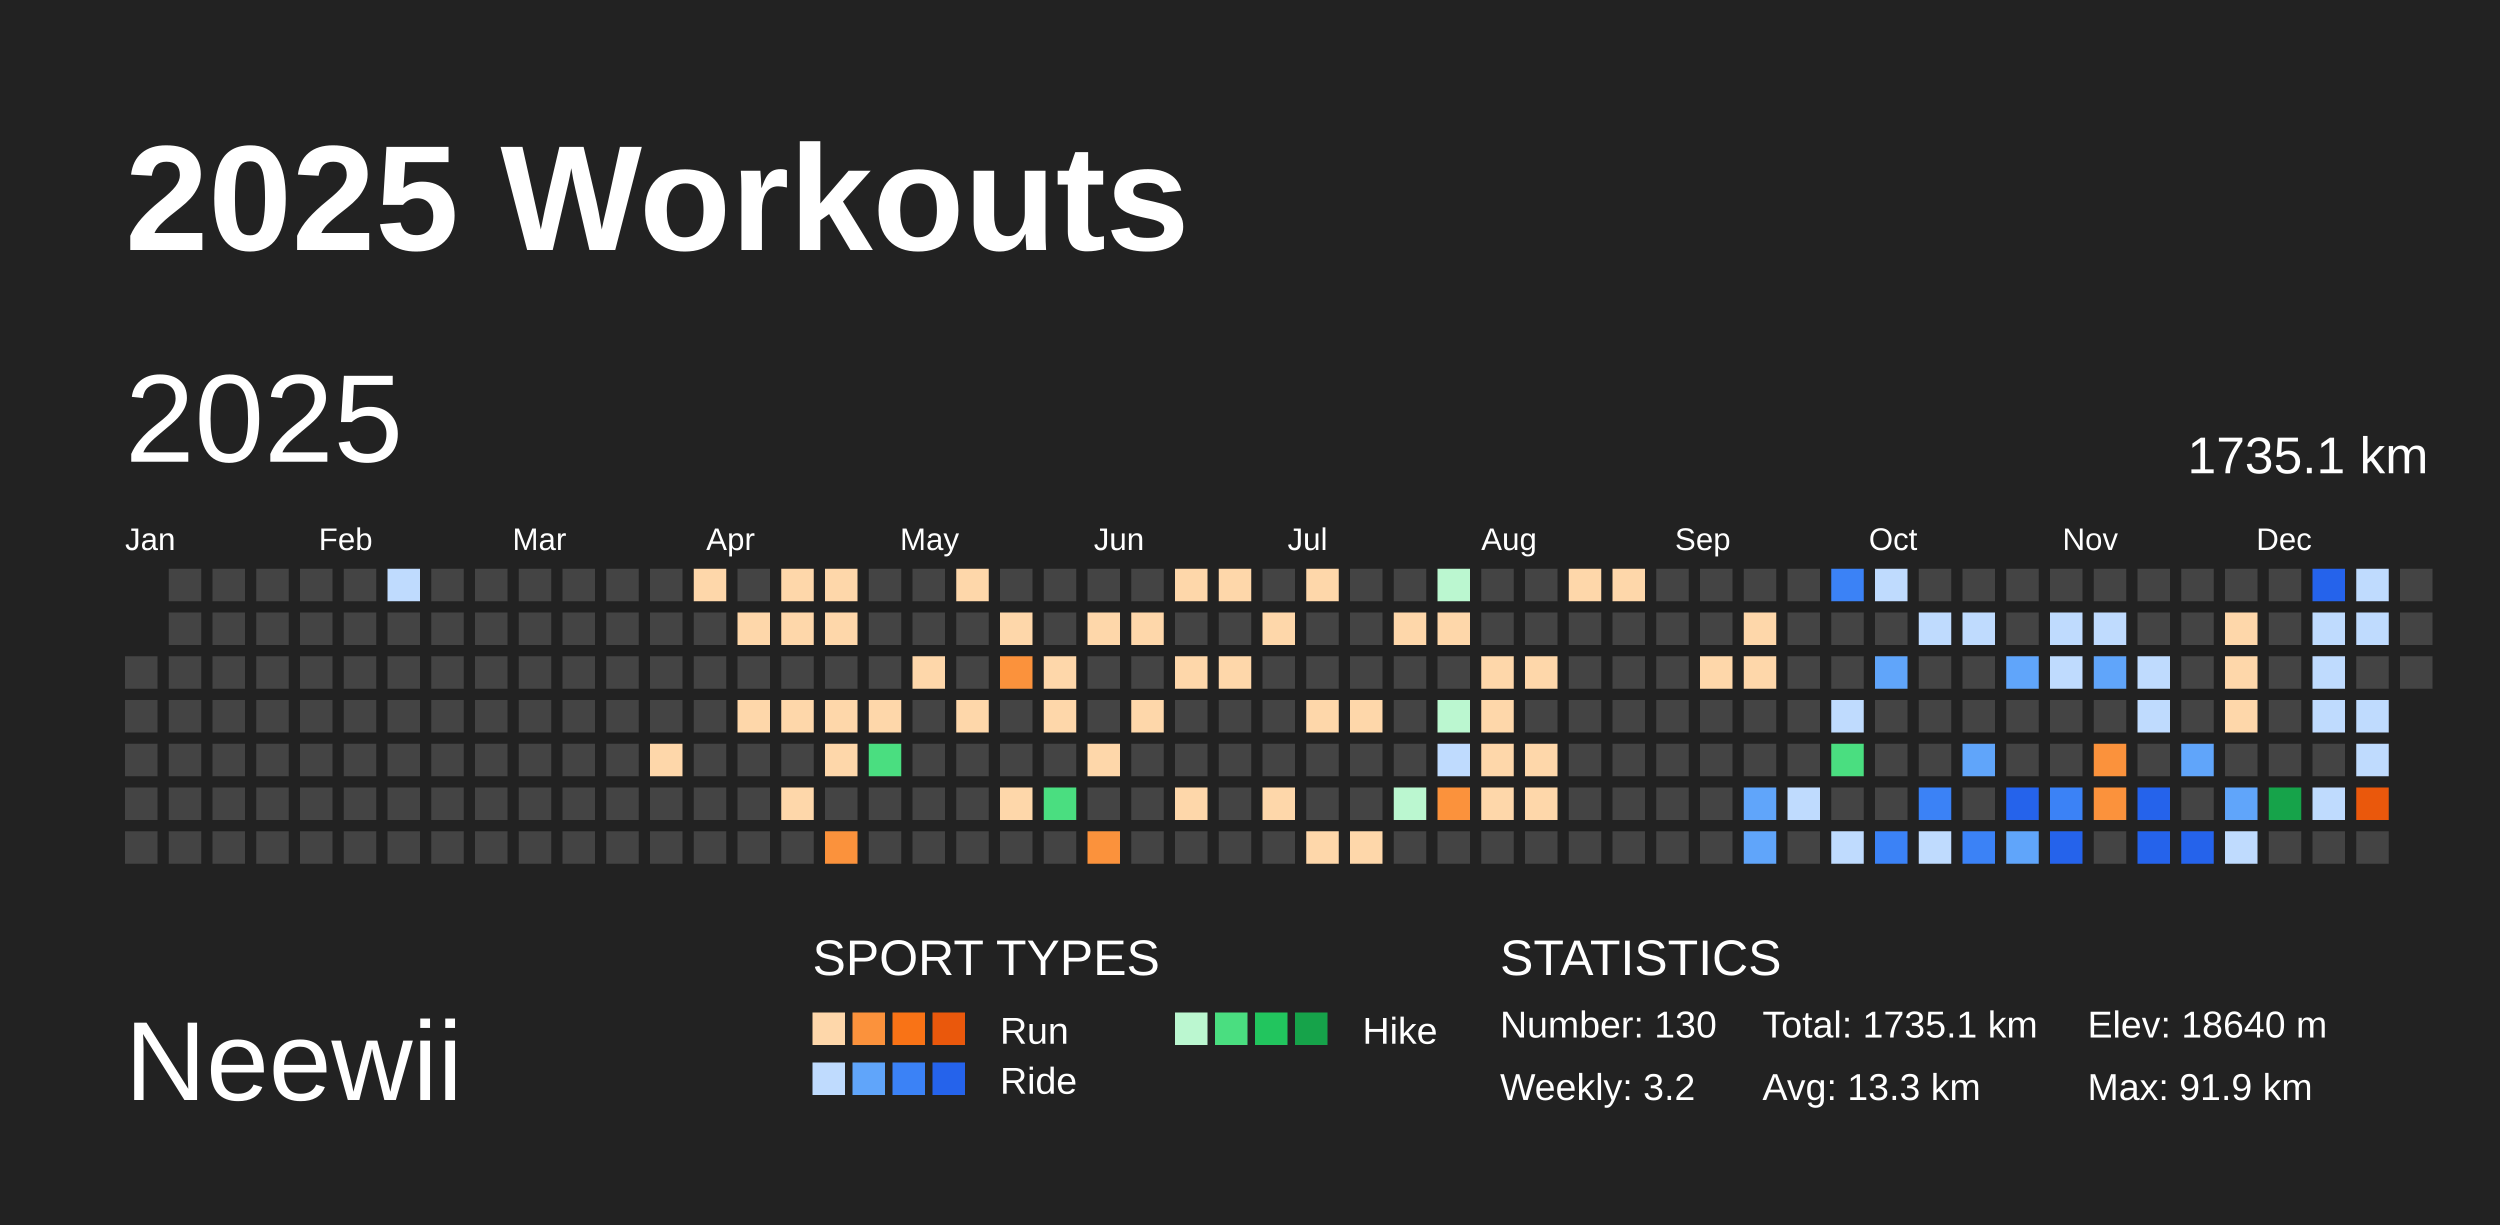
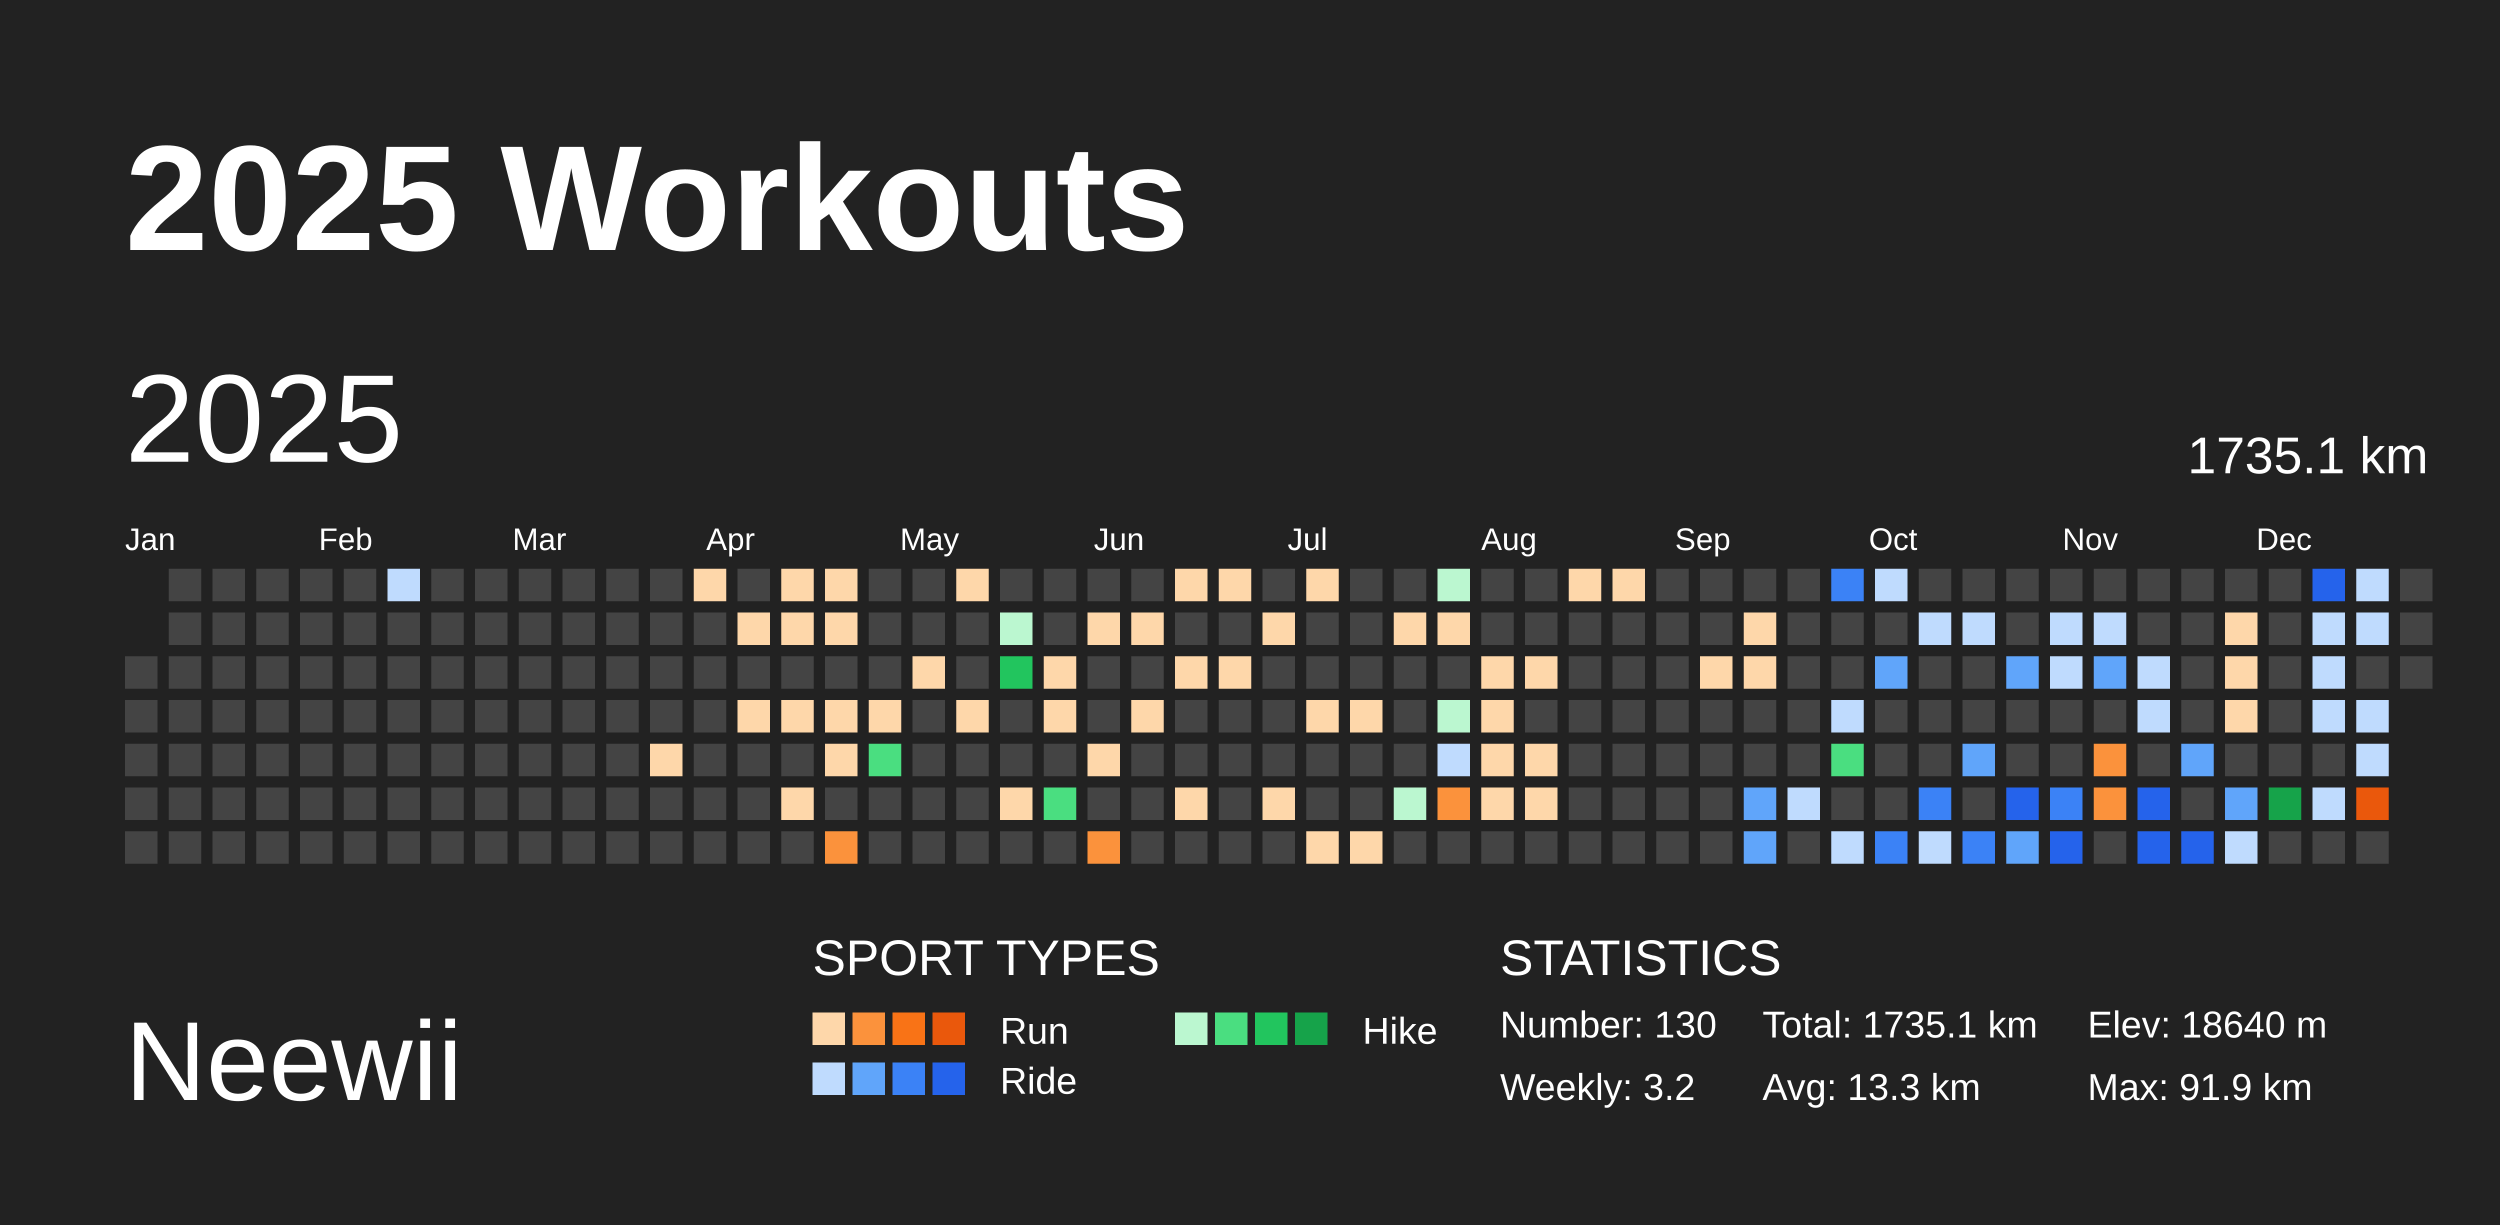
<svg xmlns="http://www.w3.org/2000/svg" baseProfile="full" height="98mm" version="1.1" viewBox="0,0,200,98" width="200mm">
  <defs />
  <rect fill="#222222" height="98" width="200" x="0" y="0" />
  <text fill="#FFFFFF" style="font-size:12px; font-family:Arial; font-weight:bold;" x="10" y="20">2025 Workouts</text>
  <text fill="#FFFFFF" style="font-size:9px; font-family:Arial" x="10" y="88">Neewii</text>
  <text fill="#FFFFFF" style="font-size:4px; font-family:Arial" x="65" y="78">SPORT TYPES</text>
  <rect fill="#fed7aa" height="2.6" width="2.6" x="65.0" y="81" />
  <rect fill="#fb923c" height="2.6" width="2.6" x="68.2" y="81" />
  <rect fill="#f97316" height="2.6" width="2.6" x="71.4" y="81" />
  <rect fill="#ea580c" height="2.6" width="2.6" x="74.6" y="81" />
  <text fill="#FFFFFF" style="font-size:3px; font-family:Arial" x="80" y="83.5">Run</text>
  <rect fill="#bbf7d0" height="2.6" width="2.6" x="94.0" y="81" />
  <rect fill="#4ade80" height="2.6" width="2.6" x="97.2" y="81" />
  <rect fill="#22c55e" height="2.6" width="2.6" x="100.4" y="81" />
  <rect fill="#16a34a" height="2.6" width="2.6" x="103.6" y="81" />
  <text fill="#FFFFFF" style="font-size:3px; font-family:Arial" x="109" y="83.5">Hike</text>
  <rect fill="#bfdbfe" height="2.6" width="2.6" x="65.0" y="85" />
  <rect fill="#60a5fa" height="2.6" width="2.6" x="68.2" y="85" />
  <rect fill="#3b82f6" height="2.6" width="2.6" x="71.4" y="85" />
  <rect fill="#2563eb" height="2.6" width="2.6" x="74.6" y="85" />
  <text fill="#FFFFFF" style="font-size:3px; font-family:Arial" x="80" y="87.5">Ride</text>
  <text fill="#FFFFFF" style="font-size:4px; font-family:Arial" x="120" y="78">STATISTICS</text>
  <text fill="#FFFFFF" style="font-size:3px; font-family:Arial" x="120" y="83">Number: 130</text>
  <text fill="#FFFFFF" style="font-size:3px; font-family:Arial" x="120" y="88">Weekly: 3.2</text>
  <text fill="#FFFFFF" style="font-size:3px; font-family:Arial" x="141" y="83">Total: 1735.1 km</text>
  <text fill="#FFFFFF" style="font-size:3px; font-family:Arial" x="141" y="88">Avg: 13.3 km</text>
  <text fill="#FFFFFF" style="font-size:3px; font-family:Arial" x="167" y="83">Elev: 18640 m</text>
  <text fill="#FFFFFF" style="font-size:3px; font-family:Arial" x="167" y="88">Max: 91.9 km</text>
  <text dominant-baseline="hanging" fill="#FFFFFF" style="font-size:10.0px; font-family:Arial;" x="10" y="30">2025</text>
  <text dominant-baseline="hanging" fill="#FFFFFF" style="font-size:4.125px; font-family:Arial;" x="175" y="35">1735.1 km</text>
  <text fill="#FFFFFF" style="font-size:2.5px; font-family:Arial" x="10.0" y="44">Jan</text>
  <text fill="#FFFFFF" style="font-size:2.5px; font-family:Arial" x="25.5" y="44">Feb</text>
  <text fill="#FFFFFF" style="font-size:2.5px; font-family:Arial" x="41.0" y="44">Mar</text>
  <text fill="#FFFFFF" style="font-size:2.5px; font-family:Arial" x="56.5" y="44">Apr</text>
  <text fill="#FFFFFF" style="font-size:2.5px; font-family:Arial" x="72.0" y="44">May</text>
  <text fill="#FFFFFF" style="font-size:2.5px; font-family:Arial" x="87.5" y="44">Jun</text>
  <text fill="#FFFFFF" style="font-size:2.5px; font-family:Arial" x="103.0" y="44">Jul</text>
  <text fill="#FFFFFF" style="font-size:2.5px; font-family:Arial" x="118.5" y="44">Aug</text>
  <text fill="#FFFFFF" style="font-size:2.5px; font-family:Arial" x="134.0" y="44">Sep</text>
  <text fill="#FFFFFF" style="font-size:2.5px; font-family:Arial" x="149.5" y="44">Oct</text>
  <text fill="#FFFFFF" style="font-size:2.5px; font-family:Arial" x="165.0" y="44">Nov</text>
  <text fill="#FFFFFF" style="font-size:2.5px; font-family:Arial" x="180.5" y="44">Dec</text>
  <rect fill="#444444" height="2.6" width="2.6" x="10.0" y="52.5" />
  <rect fill="#444444" height="2.6" width="2.6" x="10.0" y="56.0" />
  <rect fill="#444444" height="2.6" width="2.6" x="10.0" y="59.5" />
  <rect fill="#444444" height="2.6" width="2.6" x="10.0" y="63.0" />
  <rect fill="#444444" height="2.6" width="2.6" x="10.0" y="66.5" />
  <rect fill="#444444" height="2.6" width="2.6" x="13.5" y="45.5" />
  <rect fill="#444444" height="2.6" width="2.6" x="13.5" y="49.0" />
  <rect fill="#444444" height="2.6" width="2.6" x="13.5" y="52.5" />
  <rect fill="#444444" height="2.6" width="2.6" x="13.5" y="56.0" />
  <rect fill="#444444" height="2.6" width="2.6" x="13.5" y="59.5" />
  <rect fill="#444444" height="2.6" width="2.6" x="13.5" y="63.0" />
  <rect fill="#444444" height="2.6" width="2.6" x="13.5" y="66.5" />
  <rect fill="#444444" height="2.6" width="2.6" x="17.0" y="45.5" />
  <rect fill="#444444" height="2.6" width="2.6" x="17.0" y="49.0" />
  <rect fill="#444444" height="2.6" width="2.6" x="17.0" y="52.5" />
  <rect fill="#444444" height="2.6" width="2.6" x="17.0" y="56.0" />
  <rect fill="#444444" height="2.6" width="2.6" x="17.0" y="59.5" />
  <rect fill="#444444" height="2.6" width="2.6" x="17.0" y="63.0" />
  <rect fill="#444444" height="2.6" width="2.6" x="17.0" y="66.5" />
  <rect fill="#444444" height="2.6" width="2.6" x="20.5" y="45.5" />
  <rect fill="#444444" height="2.6" width="2.6" x="20.5" y="49.0" />
  <rect fill="#444444" height="2.6" width="2.6" x="20.5" y="52.5" />
  <rect fill="#444444" height="2.6" width="2.6" x="20.5" y="56.0" />
  <rect fill="#444444" height="2.6" width="2.6" x="20.5" y="59.5" />
  <rect fill="#444444" height="2.6" width="2.6" x="20.5" y="63.0" />
  <rect fill="#444444" height="2.6" width="2.6" x="20.5" y="66.5" />
  <rect fill="#444444" height="2.6" width="2.6" x="24.0" y="45.5" />
  <rect fill="#444444" height="2.6" width="2.6" x="24.0" y="49.0" />
  <rect fill="#444444" height="2.6" width="2.6" x="24.0" y="52.5" />
  <rect fill="#444444" height="2.6" width="2.6" x="24.0" y="56.0" />
  <rect fill="#444444" height="2.6" width="2.6" x="24.0" y="59.5" />
  <rect fill="#444444" height="2.6" width="2.6" x="24.0" y="63.0" />
  <rect fill="#444444" height="2.6" width="2.6" x="24.0" y="66.5" />
  <rect fill="#444444" height="2.6" width="2.6" x="27.5" y="45.5" />
  <rect fill="#444444" height="2.6" width="2.6" x="27.5" y="49.0" />
  <rect fill="#444444" height="2.6" width="2.6" x="27.5" y="52.5" />
  <rect fill="#444444" height="2.6" width="2.6" x="27.5" y="56.0" />
  <rect fill="#444444" height="2.6" width="2.6" x="27.5" y="59.5" />
  <rect fill="#444444" height="2.6" width="2.6" x="27.5" y="63.0" />
  <rect fill="#444444" height="2.6" width="2.6" x="27.5" y="66.5" />
  <rect fill="#bfdbfe" height="2.6" width="2.6" x="31.0" y="45.5" />
  <rect fill="#444444" height="2.6" width="2.6" x="31.0" y="49.0" />
  <rect fill="#444444" height="2.6" width="2.6" x="31.0" y="52.5" />
  <rect fill="#444444" height="2.6" width="2.6" x="31.0" y="56.0" />
  <rect fill="#444444" height="2.6" width="2.6" x="31.0" y="59.5" />
  <rect fill="#444444" height="2.6" width="2.6" x="31.0" y="63.0" />
  <rect fill="#444444" height="2.6" width="2.6" x="31.0" y="66.5" />
  <rect fill="#444444" height="2.6" width="2.6" x="34.5" y="45.5" />
  <rect fill="#444444" height="2.6" width="2.6" x="34.5" y="49.0" />
  <rect fill="#444444" height="2.6" width="2.6" x="34.5" y="52.5" />
  <rect fill="#444444" height="2.6" width="2.6" x="34.5" y="56.0" />
  <rect fill="#444444" height="2.6" width="2.6" x="34.5" y="59.5" />
  <rect fill="#444444" height="2.6" width="2.6" x="34.5" y="63.0" />
  <rect fill="#444444" height="2.6" width="2.6" x="34.5" y="66.5" />
  <rect fill="#444444" height="2.6" width="2.6" x="38.0" y="45.5" />
  <rect fill="#444444" height="2.6" width="2.6" x="38.0" y="49.0" />
  <rect fill="#444444" height="2.6" width="2.6" x="38.0" y="52.5" />
  <rect fill="#444444" height="2.6" width="2.6" x="38.0" y="56.0" />
  <rect fill="#444444" height="2.6" width="2.6" x="38.0" y="59.5" />
  <rect fill="#444444" height="2.6" width="2.6" x="38.0" y="63.0" />
  <rect fill="#444444" height="2.6" width="2.6" x="38.0" y="66.5" />
  <rect fill="#444444" height="2.6" width="2.6" x="41.5" y="45.5" />
  <rect fill="#444444" height="2.6" width="2.6" x="41.5" y="49.0" />
  <rect fill="#444444" height="2.6" width="2.6" x="41.5" y="52.5" />
  <rect fill="#444444" height="2.6" width="2.6" x="41.5" y="56.0" />
  <rect fill="#444444" height="2.6" width="2.6" x="41.5" y="59.5" />
  <rect fill="#444444" height="2.6" width="2.6" x="41.5" y="63.0" />
  <rect fill="#444444" height="2.6" width="2.6" x="41.5" y="66.5" />
  <rect fill="#444444" height="2.6" width="2.6" x="45.0" y="45.5" />
  <rect fill="#444444" height="2.6" width="2.6" x="45.0" y="49.0" />
  <rect fill="#444444" height="2.6" width="2.6" x="45.0" y="52.5" />
  <rect fill="#444444" height="2.6" width="2.6" x="45.0" y="56.0" />
  <rect fill="#444444" height="2.6" width="2.6" x="45.0" y="59.5" />
  <rect fill="#444444" height="2.6" width="2.6" x="45.0" y="63.0" />
  <rect fill="#444444" height="2.6" width="2.6" x="45.0" y="66.5" />
  <rect fill="#444444" height="2.6" width="2.6" x="48.5" y="45.5" />
  <rect fill="#444444" height="2.6" width="2.6" x="48.5" y="49.0" />
  <rect fill="#444444" height="2.6" width="2.6" x="48.5" y="52.5" />
  <rect fill="#444444" height="2.6" width="2.6" x="48.5" y="56.0" />
  <rect fill="#444444" height="2.6" width="2.6" x="48.5" y="59.5" />
  <rect fill="#444444" height="2.6" width="2.6" x="48.5" y="63.0" />
  <rect fill="#444444" height="2.6" width="2.6" x="48.5" y="66.5" />
  <rect fill="#444444" height="2.6" width="2.6" x="52.0" y="45.5" />
  <rect fill="#444444" height="2.6" width="2.6" x="52.0" y="49.0" />
  <rect fill="#444444" height="2.6" width="2.6" x="52.0" y="52.5" />
  <rect fill="#444444" height="2.6" width="2.6" x="52.0" y="56.0" />
  <rect fill="#fed7aa" height="2.6" width="2.6" x="52.0" y="59.5" />
  <rect fill="#444444" height="2.6" width="2.6" x="52.0" y="63.0" />
  <rect fill="#444444" height="2.6" width="2.6" x="52.0" y="66.5" />
  <rect fill="#fed7aa" height="2.6" width="2.6" x="55.5" y="45.5" />
  <rect fill="#444444" height="2.6" width="2.6" x="55.5" y="49.0" />
  <rect fill="#444444" height="2.6" width="2.6" x="55.5" y="52.5" />
  <rect fill="#444444" height="2.6" width="2.6" x="55.5" y="56.0" />
  <rect fill="#444444" height="2.6" width="2.6" x="55.5" y="59.5" />
  <rect fill="#444444" height="2.6" width="2.6" x="55.5" y="63.0" />
  <rect fill="#444444" height="2.6" width="2.6" x="55.5" y="66.5" />
  <rect fill="#444444" height="2.6" width="2.6" x="59.0" y="45.5" />
  <rect fill="#fed7aa" height="2.6" width="2.6" x="59.0" y="49.0" />
  <rect fill="#444444" height="2.6" width="2.6" x="59.0" y="52.5" />
  <rect fill="#fed7aa" height="2.6" width="2.6" x="59.0" y="56.0" />
  <rect fill="#444444" height="2.6" width="2.6" x="59.0" y="59.5" />
  <rect fill="#444444" height="2.6" width="2.6" x="59.0" y="63.0" />
  <rect fill="#444444" height="2.6" width="2.6" x="59.0" y="66.5" />
  <rect fill="#fed7aa" height="2.6" width="2.6" x="62.5" y="45.5" />
  <rect fill="#fed7aa" height="2.6" width="2.6" x="62.5" y="49.0" />
  <rect fill="#444444" height="2.6" width="2.6" x="62.5" y="52.5" />
  <rect fill="#fed7aa" height="2.6" width="2.6" x="62.5" y="56.0" />
  <rect fill="#444444" height="2.6" width="2.6" x="62.5" y="59.5" />
  <rect fill="#fed7aa" height="2.6" width="2.6" x="62.5" y="63.0" />
  <rect fill="#444444" height="2.6" width="2.6" x="62.5" y="66.5" />
  <rect fill="#fed7aa" height="2.6" width="2.6" x="66.0" y="45.5" />
  <rect fill="#fed7aa" height="2.6" width="2.6" x="66.0" y="49.0" />
  <rect fill="#444444" height="2.6" width="2.6" x="66.0" y="52.5" />
  <rect fill="#fed7aa" height="2.6" width="2.6" x="66.0" y="56.0" />
  <rect fill="#fed7aa" height="2.6" width="2.6" x="66.0" y="59.5" />
  <rect fill="#444444" height="2.6" width="2.6" x="66.0" y="63.0" />
  <rect fill="#fb923c" height="2.6" width="2.6" x="66.0" y="66.5" />
  <rect fill="#444444" height="2.6" width="2.6" x="69.5" y="45.5" />
  <rect fill="#444444" height="2.6" width="2.6" x="69.5" y="49.0" />
  <rect fill="#444444" height="2.6" width="2.6" x="69.5" y="52.5" />
  <rect fill="#fed7aa" height="2.6" width="2.6" x="69.5" y="56.0" />
  <rect fill="#4ade80" height="2.6" width="2.6" x="69.5" y="59.5" />
  <rect fill="#444444" height="2.6" width="2.6" x="69.5" y="63.0" />
  <rect fill="#444444" height="2.6" width="2.6" x="69.5" y="66.5" />
  <rect fill="#444444" height="2.6" width="2.6" x="73.0" y="45.5" />
  <rect fill="#444444" height="2.6" width="2.6" x="73.0" y="49.0" />
  <rect fill="#fed7aa" height="2.6" width="2.6" x="73.0" y="52.5" />
  <rect fill="#444444" height="2.6" width="2.6" x="73.0" y="56.0" />
  <rect fill="#444444" height="2.6" width="2.6" x="73.0" y="59.5" />
  <rect fill="#444444" height="2.6" width="2.6" x="73.0" y="63.0" />
  <rect fill="#444444" height="2.6" width="2.6" x="73.0" y="66.5" />
  <rect fill="#fed7aa" height="2.6" width="2.6" x="76.5" y="45.5" />
  <rect fill="#444444" height="2.6" width="2.6" x="76.5" y="49.0" />
  <rect fill="#444444" height="2.6" width="2.6" x="76.5" y="52.5" />
  <rect fill="#fed7aa" height="2.6" width="2.6" x="76.5" y="56.0" />
  <rect fill="#444444" height="2.6" width="2.6" x="76.5" y="59.5" />
  <rect fill="#444444" height="2.6" width="2.6" x="76.5" y="63.0" />
  <rect fill="#444444" height="2.6" width="2.6" x="76.5" y="66.5" />
  <rect fill="#444444" height="2.6" width="2.6" x="80.0" y="45.5" />
-   <rect fill="#fed7aa" height="2.6" width="2.6" x="80.0" y="49.0" />
-   <rect fill="#fb923c" height="2.6" width="2.6" x="80.0" y="52.5" />
+   <rect fill="#bbf7d0" height="2.6" width="2.6" x="80.0" y="49.0" />
+   <rect fill="#22c55e" height="2.6" width="2.6" x="80.0" y="52.5" />
  <rect fill="#444444" height="2.6" width="2.6" x="80.0" y="56.0" />
  <rect fill="#444444" height="2.6" width="2.6" x="80.0" y="59.5" />
  <rect fill="#fed7aa" height="2.6" width="2.6" x="80.0" y="63.0" />
  <rect fill="#444444" height="2.6" width="2.6" x="80.0" y="66.5" />
  <rect fill="#444444" height="2.6" width="2.6" x="83.5" y="45.5" />
  <rect fill="#444444" height="2.6" width="2.6" x="83.5" y="49.0" />
  <rect fill="#fed7aa" height="2.6" width="2.6" x="83.5" y="52.5" />
  <rect fill="#fed7aa" height="2.6" width="2.6" x="83.5" y="56.0" />
  <rect fill="#444444" height="2.6" width="2.6" x="83.5" y="59.5" />
  <rect fill="#4ade80" height="2.6" width="2.6" x="83.5" y="63.0" />
  <rect fill="#444444" height="2.6" width="2.6" x="83.5" y="66.5" />
  <rect fill="#444444" height="2.6" width="2.6" x="87.0" y="45.5" />
  <rect fill="#fed7aa" height="2.6" width="2.6" x="87.0" y="49.0" />
  <rect fill="#444444" height="2.6" width="2.6" x="87.0" y="52.5" />
  <rect fill="#444444" height="2.6" width="2.6" x="87.0" y="56.0" />
  <rect fill="#fed7aa" height="2.6" width="2.6" x="87.0" y="59.5" />
  <rect fill="#444444" height="2.6" width="2.6" x="87.0" y="63.0" />
  <rect fill="#fb923c" height="2.6" width="2.6" x="87.0" y="66.5" />
  <rect fill="#444444" height="2.6" width="2.6" x="90.5" y="45.5" />
  <rect fill="#fed7aa" height="2.6" width="2.6" x="90.5" y="49.0" />
  <rect fill="#444444" height="2.6" width="2.6" x="90.5" y="52.5" />
  <rect fill="#fed7aa" height="2.6" width="2.6" x="90.5" y="56.0" />
  <rect fill="#444444" height="2.6" width="2.6" x="90.5" y="59.5" />
  <rect fill="#444444" height="2.6" width="2.6" x="90.5" y="63.0" />
  <rect fill="#444444" height="2.6" width="2.6" x="90.5" y="66.5" />
  <rect fill="#fed7aa" height="2.6" width="2.6" x="94.0" y="45.5" />
  <rect fill="#444444" height="2.6" width="2.6" x="94.0" y="49.0" />
  <rect fill="#fed7aa" height="2.6" width="2.6" x="94.0" y="52.5" />
  <rect fill="#444444" height="2.6" width="2.6" x="94.0" y="56.0" />
  <rect fill="#444444" height="2.6" width="2.6" x="94.0" y="59.5" />
  <rect fill="#fed7aa" height="2.6" width="2.6" x="94.0" y="63.0" />
  <rect fill="#444444" height="2.6" width="2.6" x="94.0" y="66.5" />
  <rect fill="#fed7aa" height="2.6" width="2.6" x="97.5" y="45.5" />
  <rect fill="#444444" height="2.6" width="2.6" x="97.5" y="49.0" />
  <rect fill="#fed7aa" height="2.6" width="2.6" x="97.5" y="52.5" />
  <rect fill="#444444" height="2.6" width="2.6" x="97.5" y="56.0" />
  <rect fill="#444444" height="2.6" width="2.6" x="97.5" y="59.5" />
  <rect fill="#444444" height="2.6" width="2.6" x="97.5" y="63.0" />
  <rect fill="#444444" height="2.6" width="2.6" x="97.5" y="66.5" />
  <rect fill="#444444" height="2.6" width="2.6" x="101.0" y="45.5" />
  <rect fill="#fed7aa" height="2.6" width="2.6" x="101.0" y="49.0" />
  <rect fill="#444444" height="2.6" width="2.6" x="101.0" y="52.5" />
  <rect fill="#444444" height="2.6" width="2.6" x="101.0" y="56.0" />
  <rect fill="#444444" height="2.6" width="2.6" x="101.0" y="59.5" />
  <rect fill="#fed7aa" height="2.6" width="2.6" x="101.0" y="63.0" />
  <rect fill="#444444" height="2.6" width="2.6" x="101.0" y="66.5" />
  <rect fill="#fed7aa" height="2.6" width="2.6" x="104.5" y="45.5" />
  <rect fill="#444444" height="2.6" width="2.6" x="104.5" y="49.0" />
  <rect fill="#444444" height="2.6" width="2.6" x="104.5" y="52.5" />
  <rect fill="#fed7aa" height="2.6" width="2.6" x="104.5" y="56.0" />
  <rect fill="#444444" height="2.6" width="2.6" x="104.5" y="59.5" />
  <rect fill="#444444" height="2.6" width="2.6" x="104.5" y="63.0" />
  <rect fill="#fed7aa" height="2.6" width="2.6" x="104.5" y="66.5" />
  <rect fill="#444444" height="2.6" width="2.6" x="108.0" y="45.5" />
  <rect fill="#444444" height="2.6" width="2.6" x="108.0" y="49.0" />
  <rect fill="#444444" height="2.6" width="2.6" x="108.0" y="52.5" />
  <rect fill="#fed7aa" height="2.6" width="2.6" x="108.0" y="56.0" />
  <rect fill="#444444" height="2.6" width="2.6" x="108.0" y="59.5" />
  <rect fill="#444444" height="2.6" width="2.6" x="108.0" y="63.0" />
  <rect fill="#fed7aa" height="2.6" width="2.6" x="108.0" y="66.5" />
  <rect fill="#444444" height="2.6" width="2.6" x="111.5" y="45.5" />
  <rect fill="#fed7aa" height="2.6" width="2.6" x="111.5" y="49.0" />
  <rect fill="#444444" height="2.6" width="2.6" x="111.5" y="52.5" />
  <rect fill="#444444" height="2.6" width="2.6" x="111.5" y="56.0" />
  <rect fill="#444444" height="2.6" width="2.6" x="111.5" y="59.5" />
  <rect fill="#bbf7d0" height="2.6" width="2.6" x="111.5" y="63.0" />
  <rect fill="#444444" height="2.6" width="2.6" x="111.5" y="66.5" />
  <rect fill="#bbf7d0" height="2.6" width="2.6" x="115.0" y="45.5" />
  <rect fill="#fed7aa" height="2.6" width="2.6" x="115.0" y="49.0" />
  <rect fill="#444444" height="2.6" width="2.6" x="115.0" y="52.5" />
  <rect fill="#bbf7d0" height="2.6" width="2.6" x="115.0" y="56.0" />
  <rect fill="#bfdbfe" height="2.6" width="2.6" x="115.0" y="59.5" />
  <rect fill="#fb923c" height="2.6" width="2.6" x="115.0" y="63.0" />
  <rect fill="#444444" height="2.6" width="2.6" x="115.0" y="66.5" />
  <rect fill="#444444" height="2.6" width="2.6" x="118.5" y="45.5" />
  <rect fill="#444444" height="2.6" width="2.6" x="118.5" y="49.0" />
  <rect fill="#fed7aa" height="2.6" width="2.6" x="118.5" y="52.5" />
  <rect fill="#fed7aa" height="2.6" width="2.6" x="118.5" y="56.0" />
  <rect fill="#fed7aa" height="2.6" width="2.6" x="118.5" y="59.5" />
  <rect fill="#fed7aa" height="2.6" width="2.6" x="118.5" y="63.0" />
  <rect fill="#444444" height="2.6" width="2.6" x="118.5" y="66.5" />
  <rect fill="#444444" height="2.6" width="2.6" x="122.0" y="45.5" />
  <rect fill="#444444" height="2.6" width="2.6" x="122.0" y="49.0" />
  <rect fill="#fed7aa" height="2.6" width="2.6" x="122.0" y="52.5" />
  <rect fill="#444444" height="2.6" width="2.6" x="122.0" y="56.0" />
  <rect fill="#fed7aa" height="2.6" width="2.6" x="122.0" y="59.5" />
  <rect fill="#fed7aa" height="2.6" width="2.6" x="122.0" y="63.0" />
  <rect fill="#444444" height="2.6" width="2.6" x="122.0" y="66.5" />
  <rect fill="#fed7aa" height="2.6" width="2.6" x="125.5" y="45.5" />
  <rect fill="#444444" height="2.6" width="2.6" x="125.5" y="49.0" />
  <rect fill="#444444" height="2.6" width="2.6" x="125.5" y="52.5" />
  <rect fill="#444444" height="2.6" width="2.6" x="125.5" y="56.0" />
  <rect fill="#444444" height="2.6" width="2.6" x="125.5" y="59.5" />
  <rect fill="#444444" height="2.6" width="2.6" x="125.5" y="63.0" />
  <rect fill="#444444" height="2.6" width="2.6" x="125.5" y="66.5" />
  <rect fill="#fed7aa" height="2.6" width="2.6" x="129.0" y="45.5" />
  <rect fill="#444444" height="2.6" width="2.6" x="129.0" y="49.0" />
  <rect fill="#444444" height="2.6" width="2.6" x="129.0" y="52.5" />
  <rect fill="#444444" height="2.6" width="2.6" x="129.0" y="56.0" />
  <rect fill="#444444" height="2.6" width="2.6" x="129.0" y="59.5" />
  <rect fill="#444444" height="2.6" width="2.6" x="129.0" y="63.0" />
  <rect fill="#444444" height="2.6" width="2.6" x="129.0" y="66.5" />
  <rect fill="#444444" height="2.6" width="2.6" x="132.5" y="45.5" />
  <rect fill="#444444" height="2.6" width="2.6" x="132.5" y="49.0" />
  <rect fill="#444444" height="2.6" width="2.6" x="132.5" y="52.5" />
  <rect fill="#444444" height="2.6" width="2.6" x="132.5" y="56.0" />
  <rect fill="#444444" height="2.6" width="2.6" x="132.5" y="59.5" />
  <rect fill="#444444" height="2.6" width="2.6" x="132.5" y="63.0" />
  <rect fill="#444444" height="2.6" width="2.6" x="132.5" y="66.5" />
  <rect fill="#444444" height="2.6" width="2.6" x="136.0" y="45.5" />
  <rect fill="#444444" height="2.6" width="2.6" x="136.0" y="49.0" />
  <rect fill="#fed7aa" height="2.6" width="2.6" x="136.0" y="52.5" />
  <rect fill="#444444" height="2.6" width="2.6" x="136.0" y="56.0" />
  <rect fill="#444444" height="2.6" width="2.6" x="136.0" y="59.5" />
  <rect fill="#444444" height="2.6" width="2.6" x="136.0" y="63.0" />
  <rect fill="#444444" height="2.6" width="2.6" x="136.0" y="66.5" />
  <rect fill="#444444" height="2.6" width="2.6" x="139.5" y="45.5" />
  <rect fill="#fed7aa" height="2.6" width="2.6" x="139.5" y="49.0" />
  <rect fill="#fed7aa" height="2.6" width="2.6" x="139.5" y="52.5" />
  <rect fill="#444444" height="2.6" width="2.6" x="139.5" y="56.0" />
  <rect fill="#444444" height="2.6" width="2.6" x="139.5" y="59.5" />
  <rect fill="#60a5fa" height="2.6" width="2.6" x="139.5" y="63.0" />
  <rect fill="#60a5fa" height="2.6" width="2.6" x="139.5" y="66.5" />
  <rect fill="#444444" height="2.6" width="2.6" x="143.0" y="45.5" />
  <rect fill="#444444" height="2.6" width="2.6" x="143.0" y="49.0" />
  <rect fill="#444444" height="2.6" width="2.6" x="143.0" y="52.5" />
  <rect fill="#444444" height="2.6" width="2.6" x="143.0" y="56.0" />
  <rect fill="#444444" height="2.6" width="2.6" x="143.0" y="59.5" />
  <rect fill="#bfdbfe" height="2.6" width="2.6" x="143.0" y="63.0" />
  <rect fill="#444444" height="2.6" width="2.6" x="143.0" y="66.5" />
  <rect fill="#3b82f6" height="2.6" width="2.6" x="146.5" y="45.5" />
  <rect fill="#444444" height="2.6" width="2.6" x="146.5" y="49.0" />
  <rect fill="#444444" height="2.6" width="2.6" x="146.5" y="52.5" />
  <rect fill="#bfdbfe" height="2.6" width="2.6" x="146.5" y="56.0" />
  <rect fill="#4ade80" height="2.6" width="2.6" x="146.5" y="59.5" />
  <rect fill="#444444" height="2.6" width="2.6" x="146.5" y="63.0" />
  <rect fill="#bfdbfe" height="2.6" width="2.6" x="146.5" y="66.5" />
  <rect fill="#bfdbfe" height="2.6" width="2.6" x="150.0" y="45.5" />
  <rect fill="#444444" height="2.6" width="2.6" x="150.0" y="49.0" />
  <rect fill="#60a5fa" height="2.6" width="2.6" x="150.0" y="52.5" />
  <rect fill="#444444" height="2.6" width="2.6" x="150.0" y="56.0" />
  <rect fill="#444444" height="2.6" width="2.6" x="150.0" y="59.5" />
  <rect fill="#444444" height="2.6" width="2.6" x="150.0" y="63.0" />
  <rect fill="#3b82f6" height="2.6" width="2.6" x="150.0" y="66.5" />
  <rect fill="#444444" height="2.6" width="2.6" x="153.5" y="45.5" />
  <rect fill="#bfdbfe" height="2.6" width="2.6" x="153.5" y="49.0" />
  <rect fill="#444444" height="2.6" width="2.6" x="153.5" y="52.5" />
  <rect fill="#444444" height="2.6" width="2.6" x="153.5" y="56.0" />
  <rect fill="#444444" height="2.6" width="2.6" x="153.5" y="59.5" />
  <rect fill="#3b82f6" height="2.6" width="2.6" x="153.5" y="63.0" />
  <rect fill="#bfdbfe" height="2.6" width="2.6" x="153.5" y="66.5" />
  <rect fill="#444444" height="2.6" width="2.6" x="157.0" y="45.5" />
  <rect fill="#bfdbfe" height="2.6" width="2.6" x="157.0" y="49.0" />
  <rect fill="#444444" height="2.6" width="2.6" x="157.0" y="52.5" />
  <rect fill="#444444" height="2.6" width="2.6" x="157.0" y="56.0" />
  <rect fill="#60a5fa" height="2.6" width="2.6" x="157.0" y="59.5" />
  <rect fill="#444444" height="2.6" width="2.6" x="157.0" y="63.0" />
  <rect fill="#3b82f6" height="2.6" width="2.6" x="157.0" y="66.5" />
  <rect fill="#444444" height="2.6" width="2.6" x="160.5" y="45.5" />
  <rect fill="#444444" height="2.6" width="2.6" x="160.5" y="49.0" />
  <rect fill="#60a5fa" height="2.6" width="2.6" x="160.5" y="52.5" />
  <rect fill="#444444" height="2.6" width="2.6" x="160.5" y="56.0" />
  <rect fill="#444444" height="2.6" width="2.6" x="160.5" y="59.5" />
  <rect fill="#2563eb" height="2.6" width="2.6" x="160.5" y="63.0" />
  <rect fill="#60a5fa" height="2.6" width="2.6" x="160.5" y="66.5" />
  <rect fill="#444444" height="2.6" width="2.6" x="164.0" y="45.5" />
  <rect fill="#bfdbfe" height="2.6" width="2.6" x="164.0" y="49.0" />
  <rect fill="#bfdbfe" height="2.6" width="2.6" x="164.0" y="52.5" />
  <rect fill="#444444" height="2.6" width="2.6" x="164.0" y="56.0" />
  <rect fill="#444444" height="2.6" width="2.6" x="164.0" y="59.5" />
  <rect fill="#3b82f6" height="2.6" width="2.6" x="164.0" y="63.0" />
  <rect fill="#2563eb" height="2.6" width="2.6" x="164.0" y="66.5" />
  <rect fill="#444444" height="2.6" width="2.6" x="167.5" y="45.5" />
  <rect fill="#bfdbfe" height="2.6" width="2.6" x="167.5" y="49.0" />
  <rect fill="#60a5fa" height="2.6" width="2.6" x="167.5" y="52.5" />
  <rect fill="#444444" height="2.6" width="2.6" x="167.5" y="56.0" />
  <rect fill="#fb923c" height="2.6" width="2.6" x="167.5" y="59.5" />
  <rect fill="#fb923c" height="2.6" width="2.6" x="167.5" y="63.0" />
  <rect fill="#444444" height="2.6" width="2.6" x="167.5" y="66.5" />
  <rect fill="#444444" height="2.6" width="2.6" x="171.0" y="45.5" />
  <rect fill="#444444" height="2.6" width="2.6" x="171.0" y="49.0" />
  <rect fill="#bfdbfe" height="2.6" width="2.6" x="171.0" y="52.5" />
  <rect fill="#bfdbfe" height="2.6" width="2.6" x="171.0" y="56.0" />
  <rect fill="#444444" height="2.6" width="2.6" x="171.0" y="59.5" />
  <rect fill="#2563eb" height="2.6" width="2.6" x="171.0" y="63.0" />
  <rect fill="#2563eb" height="2.6" width="2.6" x="171.0" y="66.5" />
  <rect fill="#444444" height="2.6" width="2.6" x="174.5" y="45.5" />
  <rect fill="#444444" height="2.6" width="2.6" x="174.5" y="49.0" />
  <rect fill="#444444" height="2.6" width="2.6" x="174.5" y="52.5" />
  <rect fill="#444444" height="2.6" width="2.6" x="174.5" y="56.0" />
  <rect fill="#60a5fa" height="2.6" width="2.6" x="174.5" y="59.5" />
  <rect fill="#444444" height="2.6" width="2.6" x="174.5" y="63.0" />
  <rect fill="#2563eb" height="2.6" width="2.6" x="174.5" y="66.5" />
  <rect fill="#444444" height="2.6" width="2.6" x="178.0" y="45.5" />
  <rect fill="#fed7aa" height="2.6" width="2.6" x="178.0" y="49.0" />
  <rect fill="#fed7aa" height="2.6" width="2.6" x="178.0" y="52.5" />
  <rect fill="#fed7aa" height="2.6" width="2.6" x="178.0" y="56.0" />
  <rect fill="#444444" height="2.6" width="2.6" x="178.0" y="59.5" />
  <rect fill="#60a5fa" height="2.6" width="2.6" x="178.0" y="63.0" />
  <rect fill="#bfdbfe" height="2.6" width="2.6" x="178.0" y="66.5" />
  <rect fill="#444444" height="2.6" width="2.6" x="181.5" y="45.5" />
  <rect fill="#444444" height="2.6" width="2.6" x="181.5" y="49.0" />
  <rect fill="#444444" height="2.6" width="2.6" x="181.5" y="52.5" />
  <rect fill="#444444" height="2.6" width="2.6" x="181.5" y="56.0" />
  <rect fill="#444444" height="2.6" width="2.6" x="181.5" y="59.5" />
  <rect fill="#16a34a" height="2.6" width="2.6" x="181.5" y="63.0" />
  <rect fill="#444444" height="2.6" width="2.6" x="181.5" y="66.5" />
  <rect fill="#2563eb" height="2.6" width="2.6" x="185.0" y="45.5" />
  <rect fill="#bfdbfe" height="2.6" width="2.6" x="185.0" y="49.0" />
  <rect fill="#bfdbfe" height="2.6" width="2.6" x="185.0" y="52.5" />
  <rect fill="#bfdbfe" height="2.6" width="2.6" x="185.0" y="56.0" />
  <rect fill="#444444" height="2.6" width="2.6" x="185.0" y="59.5" />
  <rect fill="#bfdbfe" height="2.6" width="2.6" x="185.0" y="63.0" />
  <rect fill="#444444" height="2.6" width="2.6" x="185.0" y="66.5" />
  <rect fill="#bfdbfe" height="2.6" width="2.6" x="188.5" y="45.5" />
  <rect fill="#bfdbfe" height="2.6" width="2.6" x="188.5" y="49.0" />
  <rect fill="#444444" height="2.6" width="2.6" x="188.5" y="52.5" />
  <rect fill="#bfdbfe" height="2.6" width="2.6" x="188.5" y="56.0" />
  <rect fill="#bfdbfe" height="2.6" width="2.6" x="188.5" y="59.5" />
  <rect fill="#ea580c" height="2.6" width="2.6" x="188.5" y="63.0" />
  <rect fill="#444444" height="2.6" width="2.6" x="188.5" y="66.5" />
  <rect fill="#444444" height="2.6" width="2.6" x="192.0" y="45.5" />
  <rect fill="#444444" height="2.6" width="2.6" x="192.0" y="49.0" />
  <rect fill="#444444" height="2.6" width="2.6" x="192.0" y="52.5" />
</svg>
